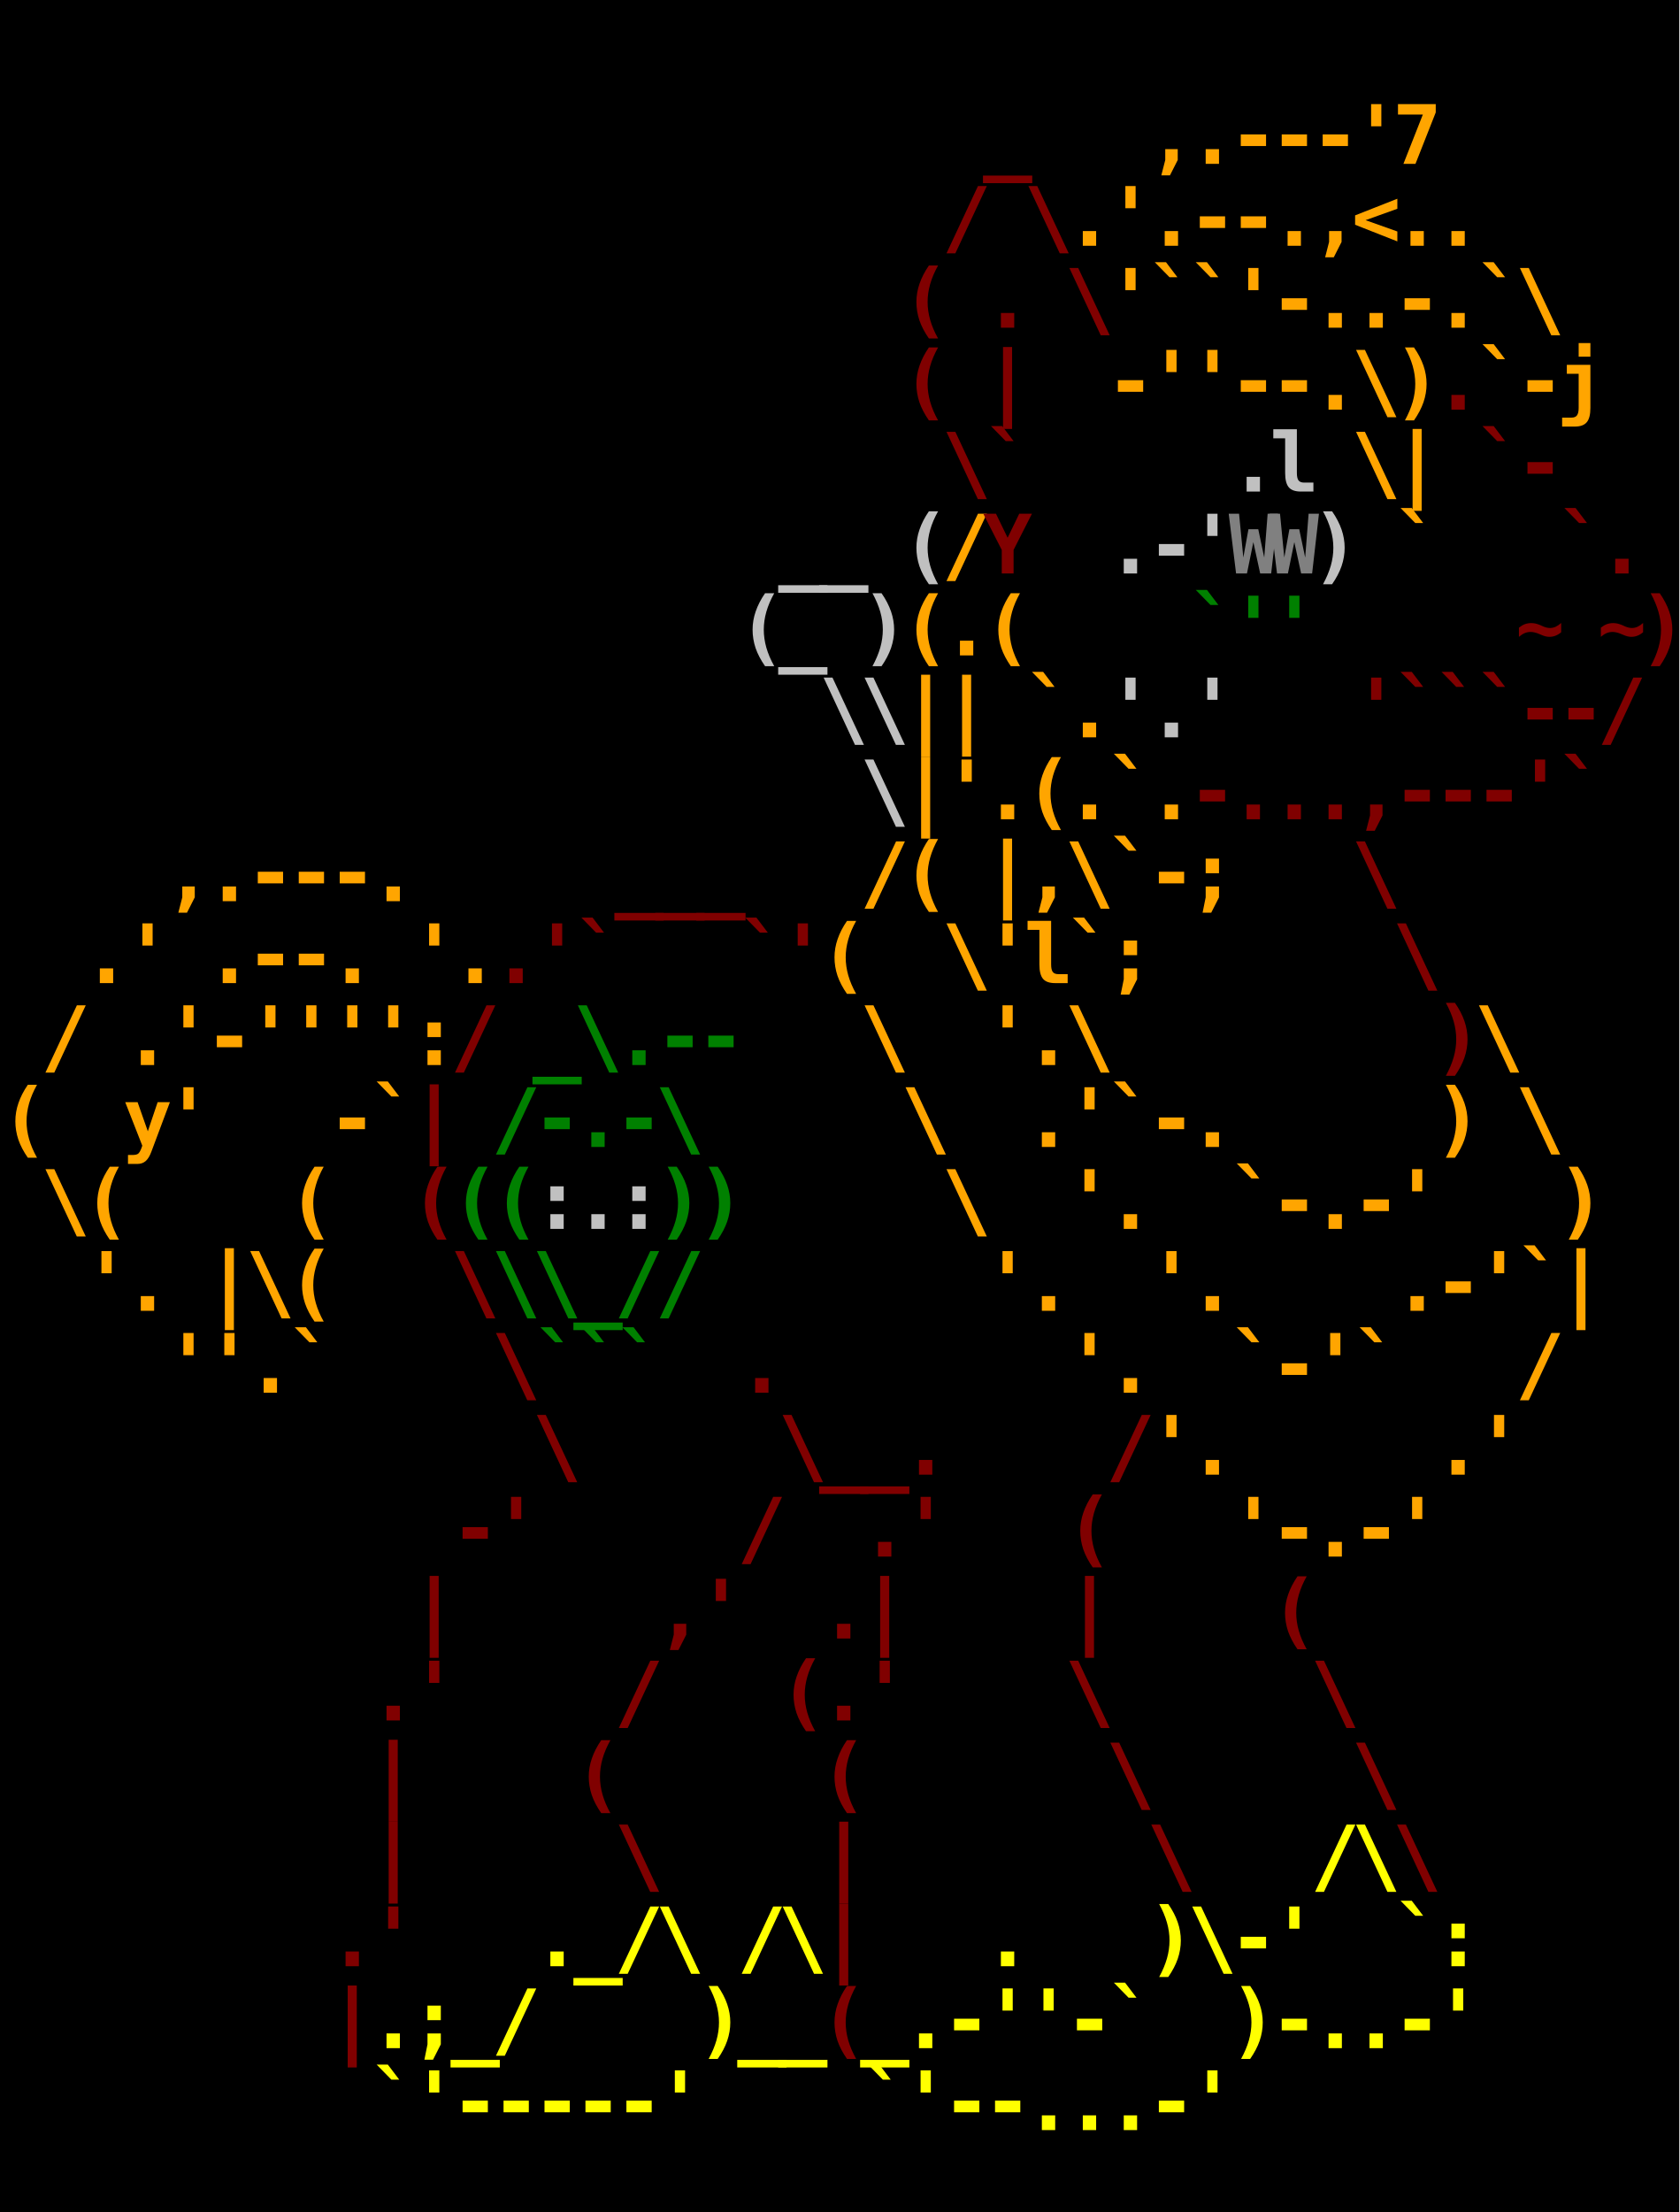
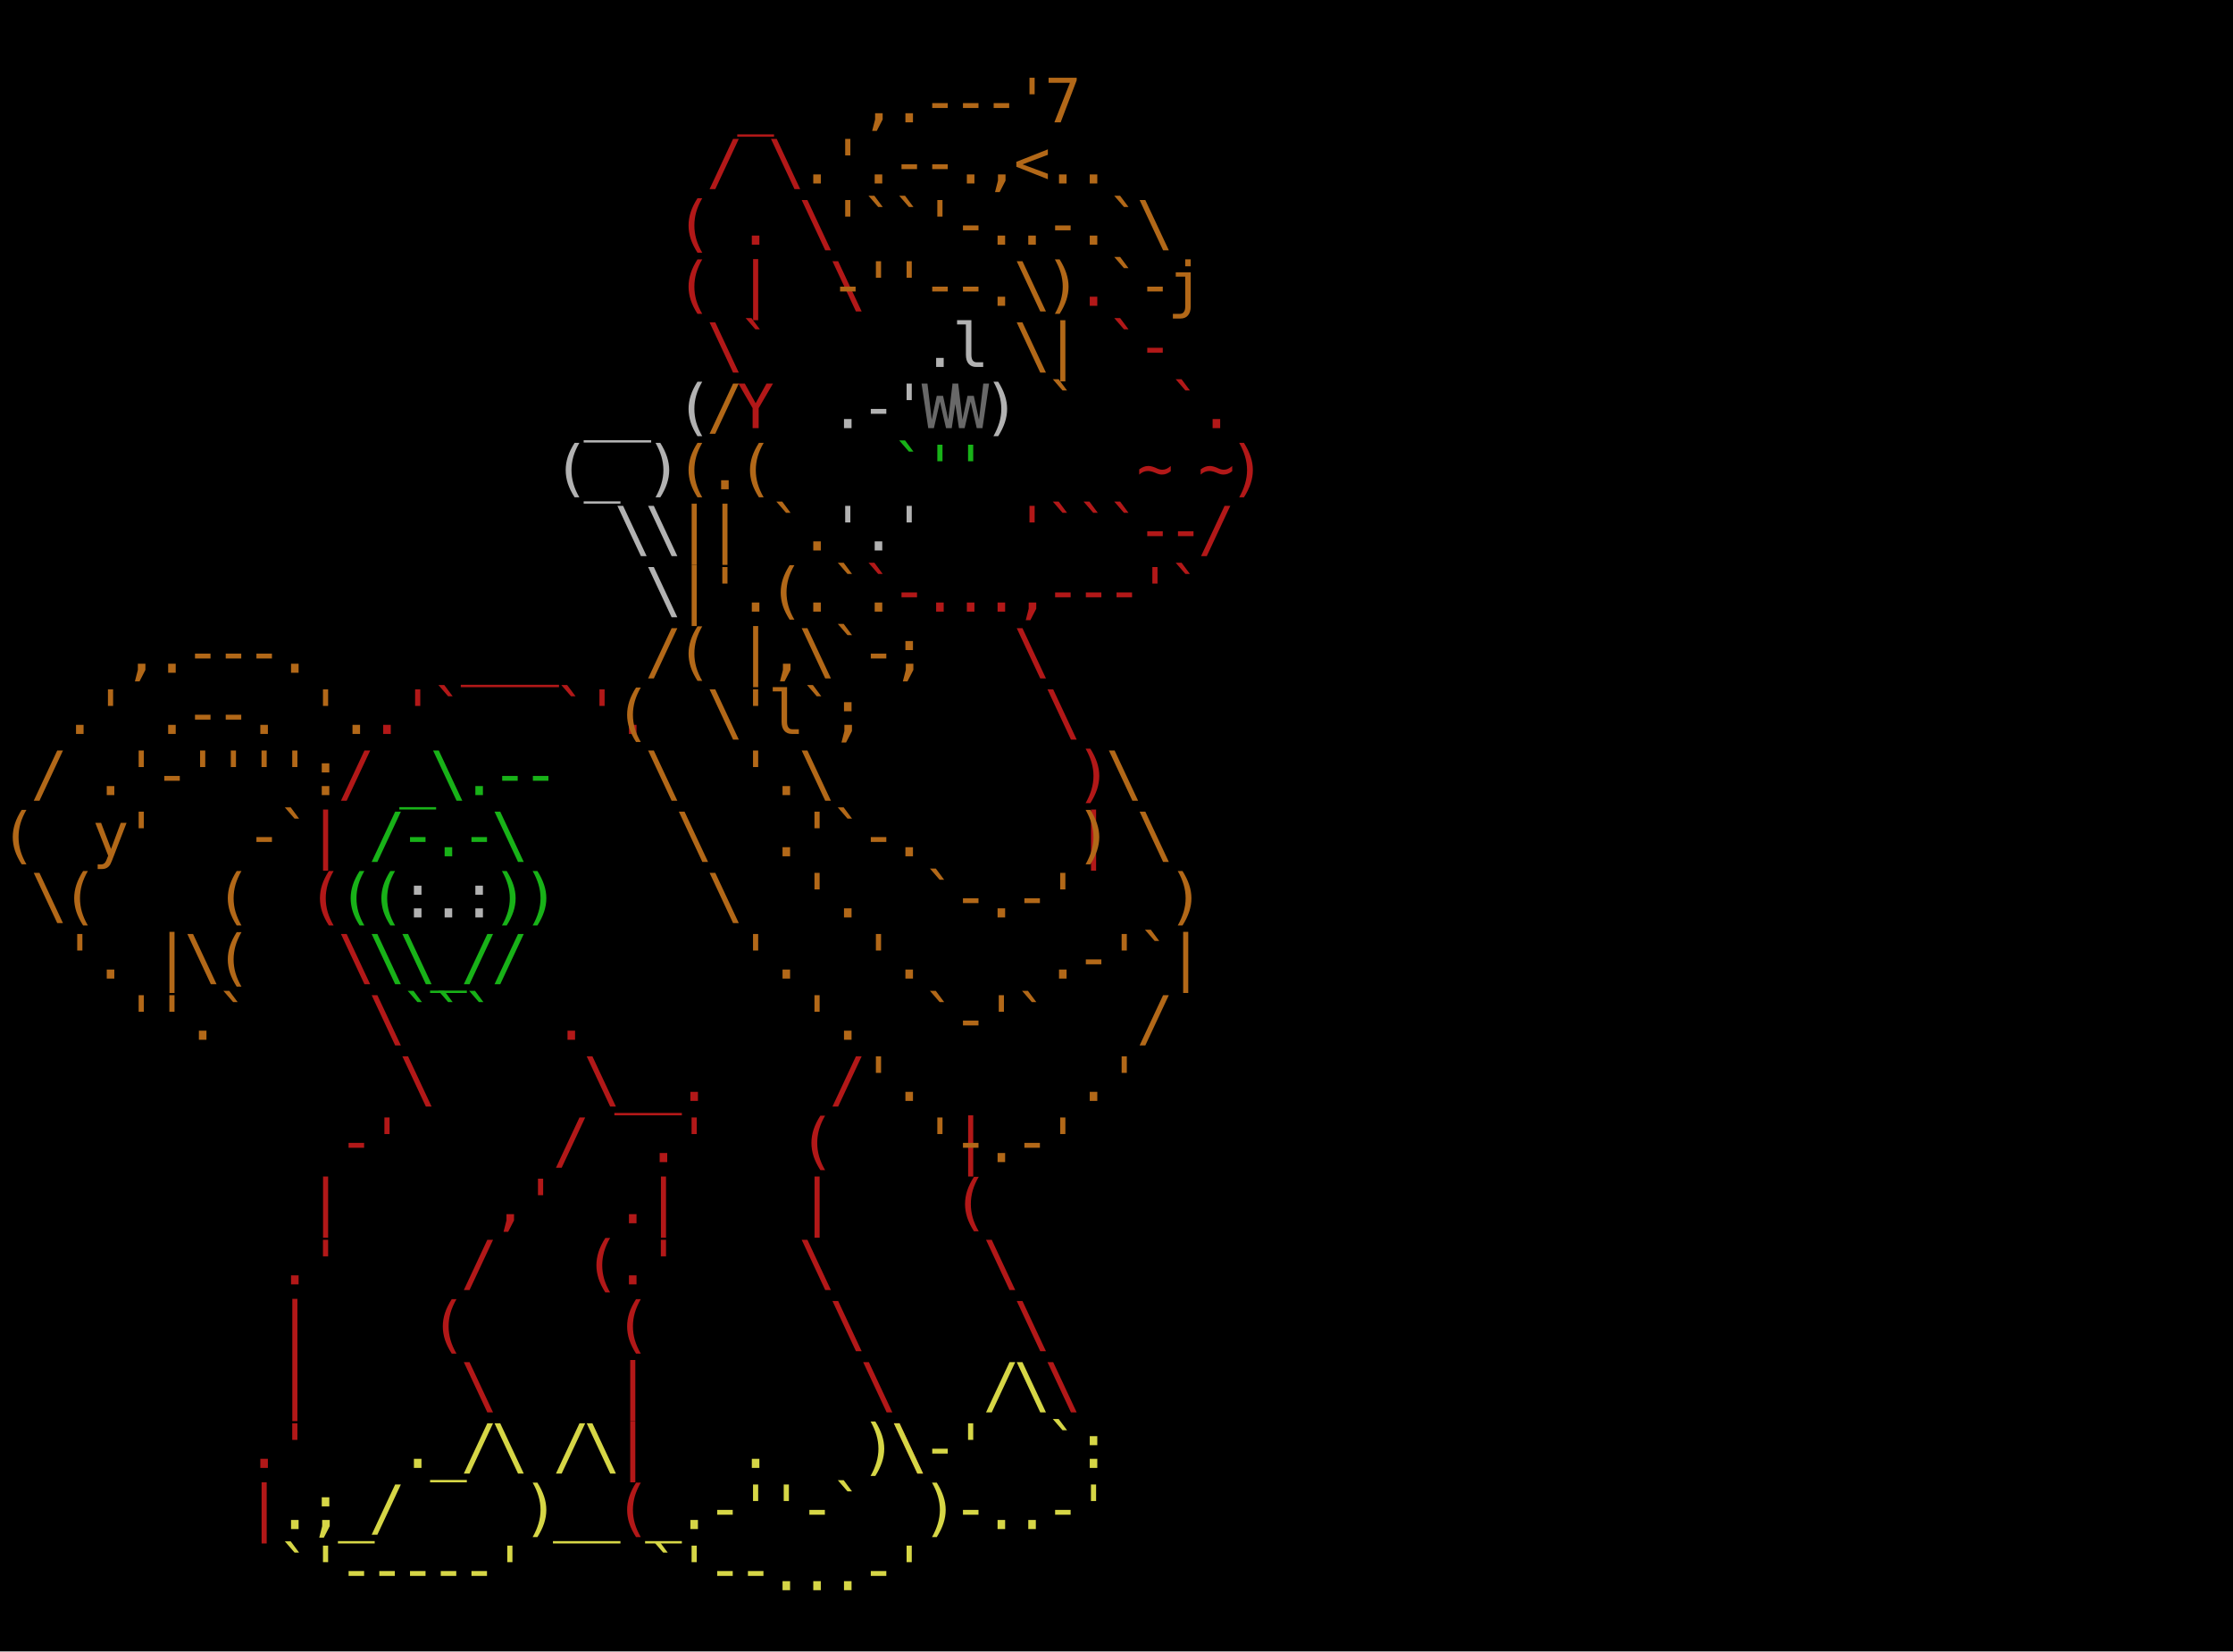
- <svg xmlns="http://www.w3.org/2000/svg" width="246" height="324">
-   <rect style="fill:black;stroke:none;" width="246" height="324" x="0" y="0" />
-   <text y="0" x="0" style="font-family:monospace;font-size:12px;font-weight:bold;">
-     <tspan x="144" y="24" style="fill:maroon;">_</tspan>
-     <tspan x="168" y="24" style="fill:orange;">,</tspan>
-     <tspan x="174" y="24" style="fill:orange;">.</tspan>
-     <tspan x="180" y="24" style="fill:orange;">-</tspan>
-     <tspan x="186" y="24" style="fill:orange;">-</tspan>
-     <tspan x="192" y="24" style="fill:orange;">-</tspan>
-     <tspan x="198" y="24" style="fill:orange;">'</tspan>
-     <tspan x="204" y="24" style="fill:orange;">7</tspan>
-     <tspan x="138" y="36" style="fill:maroon;">/</tspan>
-     <tspan x="150" y="36" style="fill:maroon;">\</tspan>
-     <tspan x="156" y="36" style="fill:orange;">.</tspan>
-     <tspan x="162" y="36" style="fill:orange;">'</tspan>
-     <tspan x="168" y="36" style="fill:orange;">.</tspan>
-     <tspan x="174" y="36" style="fill:orange;">-</tspan>
-     <tspan x="180" y="36" style="fill:orange;">-</tspan>
-     <tspan x="186" y="36" style="fill:orange;">.</tspan>
-     <tspan x="192" y="36" style="fill:orange;">,</tspan>
-     <tspan x="198" y="36" style="fill:orange;">&lt;</tspan>
-     <tspan x="204" y="36" style="fill:orange;">.</tspan>
-     <tspan x="210" y="36" style="fill:orange;">.</tspan>
-     <tspan x="132" y="48" style="fill:maroon;">(</tspan>
-     <tspan x="144" y="48" style="fill:maroon;">.</tspan>
-     <tspan x="156" y="48" style="fill:maroon;">\</tspan>
-     <tspan x="162" y="48" style="fill:orange;">'</tspan>
-     <tspan x="168" y="48" style="fill:orange;">`</tspan>
-     <tspan x="174" y="48" style="fill:orange;">`</tspan>
-     <tspan x="180" y="48" style="fill:orange;">'</tspan>
-     <tspan x="186" y="48" style="fill:orange;">-</tspan>
-     <tspan x="192" y="48" style="fill:orange;">.</tspan>
-     <tspan x="198" y="48" style="fill:orange;">.</tspan>
-     <tspan x="204" y="48" style="fill:orange;">-</tspan>
-     <tspan x="210" y="48" style="fill:orange;">.</tspan>
-     <tspan x="216" y="48" style="fill:orange;">`</tspan>
-     <tspan x="222" y="48" style="fill:orange;">\</tspan>
-     <tspan x="132" y="60" style="fill:maroon;">(</tspan>
-     <tspan x="144" y="60" style="fill:maroon;">|</tspan>
-     <tspan x="162" y="60" style="fill:orange;">-</tspan>
-     <tspan x="168" y="60" style="fill:orange;">'</tspan>
-     <tspan x="174" y="60" style="fill:orange;">'</tspan>
-     <tspan x="180" y="60" style="fill:orange;">-</tspan>
-     <tspan x="186" y="60" style="fill:orange;">-</tspan>
-     <tspan x="192" y="60" style="fill:orange;">.</tspan>
-     <tspan x="198" y="60" style="fill:orange;">\</tspan>
-     <tspan x="204" y="60" style="fill:orange;">)</tspan>
-     <tspan x="210" y="60" style="fill:maroon;">.</tspan>
-     <tspan x="216" y="60" style="fill:orange;">`</tspan>
-     <tspan x="222" y="60" style="fill:orange;">-</tspan>
-     <tspan x="228" y="60" style="fill:orange;">j</tspan>
-     <tspan x="138" y="72" style="fill:maroon;">\</tspan>
-     <tspan x="144" y="72" style="fill:maroon;">`</tspan>
-     <tspan x="180" y="72" style="fill:silver;">.</tspan>
-     <tspan x="186" y="72" style="fill:silver;">l</tspan>
-     <tspan x="198" y="72" style="fill:orange;">\</tspan>
-     <tspan x="204" y="72" style="fill:orange;">|</tspan>
-     <tspan x="216" y="72" style="fill:maroon;">`</tspan>
-     <tspan x="222" y="72" style="fill:maroon;">-</tspan>
-     <tspan x="114" y="84" style="fill:silver;">_</tspan>
-     <tspan x="120" y="84" style="fill:silver;">_</tspan>
-     <tspan x="132" y="84" style="fill:silver;">(</tspan>
-     <tspan x="138" y="84" style="fill:orange;">/</tspan>
-     <tspan x="144" y="84" style="fill:maroon;">Y</tspan>
-     <tspan x="162" y="84" style="fill:silver;">.</tspan>
-     <tspan x="168" y="84" style="fill:silver;">-</tspan>
-     <tspan x="174" y="84" style="fill:silver;">'</tspan>
-     <tspan x="180" y="84" style="fill:gray;">W</tspan>
-     <tspan x="186" y="84" style="fill:gray;">W</tspan>
-     <tspan x="192" y="84" style="fill:silver;">)</tspan>
-     <tspan x="204" y="84" style="fill:orange;">`</tspan>
-     <tspan x="228" y="84" style="fill:maroon;">`</tspan>
-     <tspan x="234" y="84" style="fill:maroon;">.</tspan>
-     <tspan x="108" y="96" style="fill:silver;">(</tspan>
-     <tspan x="114" y="96" style="fill:silver;">_</tspan>
-     <tspan x="126" y="96" style="fill:silver;">)</tspan>
-     <tspan x="132" y="96" style="fill:orange;">(</tspan>
-     <tspan x="138" y="96" style="fill:orange;">.</tspan>
-     <tspan x="144" y="96" style="fill:orange;">(</tspan>
-     <tspan x="174" y="96" style="fill:green;">`</tspan>
-     <tspan x="180" y="96" style="fill:green;">'</tspan>
-     <tspan x="186" y="96" style="fill:green;">'</tspan>
-     <tspan x="222" y="96" style="fill:maroon;">~</tspan>
-     <tspan x="234" y="96" style="fill:maroon;">~</tspan>
-     <tspan x="240" y="96" style="fill:maroon;">)</tspan>
-     <tspan x="120" y="108" style="fill:silver;">\</tspan>
-     <tspan x="126" y="108" style="fill:silver;">\</tspan>
-     <tspan x="132" y="108" style="fill:orange;">|</tspan>
-     <tspan x="138" y="108" style="fill:orange;">|</tspan>
-     <tspan x="150" y="108" style="fill:orange;">`</tspan>
-     <tspan x="156" y="108" style="fill:orange;">.</tspan>
-     <tspan x="162" y="108" style="fill:silver;">'</tspan>
-     <tspan x="168" y="108" style="fill:silver;">.</tspan>
-     <tspan x="174" y="108" style="fill:silver;">'</tspan>
-     <tspan x="198" y="108" style="fill:maroon;">'</tspan>
-     <tspan x="204" y="108" style="fill:maroon;">`</tspan>
-     <tspan x="210" y="108" style="fill:maroon;">`</tspan>
-     <tspan x="216" y="108" style="fill:maroon;">`</tspan>
-     <tspan x="222" y="108" style="fill:maroon;">-</tspan>
-     <tspan x="228" y="108" style="fill:maroon;">-</tspan>
-     <tspan x="234" y="108" style="fill:maroon;">/</tspan>
-     <tspan x="126" y="120" style="fill:silver;">\</tspan>
-     <tspan x="132" y="120" style="fill:orange;">|</tspan>
-     <tspan x="138" y="120" style="fill:orange;">'</tspan>
-     <tspan x="144" y="120" style="fill:orange;">.</tspan>
-     <tspan x="150" y="120" style="fill:orange;">(</tspan>
-     <tspan x="156" y="120" style="fill:orange;">.</tspan>
-     <tspan x="162" y="120" style="fill:orange;">`</tspan>
-     <tspan x="168" y="120" style="fill:orange;">.</tspan>
-     <tspan x="174" y="120" style="fill:maroon;">-</tspan>
-     <tspan x="180" y="120" style="fill:maroon;">.</tspan>
-     <tspan x="186" y="120" style="fill:maroon;">.</tspan>
-     <tspan x="192" y="120" style="fill:maroon;">.</tspan>
-     <tspan x="198" y="120" style="fill:maroon;">,</tspan>
-     <tspan x="204" y="120" style="fill:maroon;">-</tspan>
-     <tspan x="210" y="120" style="fill:maroon;">-</tspan>
-     <tspan x="216" y="120" style="fill:maroon;">-</tspan>
-     <tspan x="222" y="120" style="fill:maroon;">'</tspan>
-     <tspan x="228" y="120" style="fill:maroon;">`</tspan>
-     <tspan x="24" y="132" style="fill:orange;">,</tspan>
-     <tspan x="30" y="132" style="fill:orange;">.</tspan>
-     <tspan x="36" y="132" style="fill:orange;">-</tspan>
-     <tspan x="42" y="132" style="fill:orange;">-</tspan>
-     <tspan x="48" y="132" style="fill:orange;">-</tspan>
-     <tspan x="54" y="132" style="fill:orange;">.</tspan>
-     <tspan x="90" y="132" style="fill:maroon;">_</tspan>
-     <tspan x="96" y="132" style="fill:maroon;">_</tspan>
-     <tspan x="102" y="132" style="fill:maroon;">_</tspan>
-     <tspan x="126" y="132" style="fill:orange;">/</tspan>
-     <tspan x="132" y="132" style="fill:orange;">(</tspan>
-     <tspan x="144" y="132" style="fill:orange;">|</tspan>
-     <tspan x="150" y="132" style="fill:orange;">,</tspan>
-     <tspan x="156" y="132" style="fill:orange;">\</tspan>
-     <tspan x="162" y="132" style="fill:orange;">`</tspan>
-     <tspan x="168" y="132" style="fill:orange;">-</tspan>
-     <tspan x="174" y="132" style="fill:orange;">;</tspan>
-     <tspan x="198" y="132" style="fill:maroon;">\</tspan>
-     <tspan x="12" y="144" style="fill:orange;">.</tspan>
-     <tspan x="18" y="144" style="fill:orange;">'</tspan>
-     <tspan x="30" y="144" style="fill:orange;">.</tspan>
-     <tspan x="36" y="144" style="fill:orange;">-</tspan>
-     <tspan x="42" y="144" style="fill:orange;">-</tspan>
-     <tspan x="48" y="144" style="fill:orange;">.</tspan>
-     <tspan x="60" y="144" style="fill:orange;">'</tspan>
-     <tspan x="66" y="144" style="fill:orange;">.</tspan>
-     <tspan x="72" y="144" style="fill:maroon;">.</tspan>
-     <tspan x="78" y="144" style="fill:maroon;">'</tspan>
-     <tspan x="84" y="144" style="fill:maroon;">`</tspan>
-     <tspan x="108" y="144" style="fill:maroon;">`</tspan>
-     <tspan x="114" y="144" style="fill:maroon;">'</tspan>
-     <tspan x="120" y="144" style="fill:orange;">(</tspan>
-     <tspan x="138" y="144" style="fill:orange;">\</tspan>
-     <tspan x="144" y="144" style="fill:orange;">'</tspan>
-     <tspan x="150" y="144" style="fill:orange;">l</tspan>
-     <tspan x="156" y="144" style="fill:orange;">`</tspan>
-     <tspan x="162" y="144" style="fill:orange;">;</tspan>
-     <tspan x="204" y="144" style="fill:maroon;">\</tspan>
-     <tspan x="6" y="156" style="fill:orange;">/</tspan>
-     <tspan x="18" y="156" style="fill:orange;">.</tspan>
-     <tspan x="24" y="156" style="fill:orange;">'</tspan>
-     <tspan x="30" y="156" style="fill:orange;">-</tspan>
-     <tspan x="36" y="156" style="fill:orange;">'</tspan>
-     <tspan x="42" y="156" style="fill:orange;">'</tspan>
-     <tspan x="48" y="156" style="fill:orange;">'</tspan>
-     <tspan x="54" y="156" style="fill:orange;">'</tspan>
-     <tspan x="60" y="156" style="fill:orange;">:</tspan>
-     <tspan x="66" y="156" style="fill:maroon;">/</tspan>
-     <tspan x="78" y="156" style="fill:green;">_</tspan>
-     <tspan x="84" y="156" style="fill:green;">\</tspan>
-     <tspan x="90" y="156" style="fill:green;">.</tspan>
-     <tspan x="96" y="156" style="fill:green;">-</tspan>
-     <tspan x="102" y="156" style="fill:green;">-</tspan>
-     <tspan x="126" y="156" style="fill:orange;">\</tspan>
-     <tspan x="144" y="156" style="fill:orange;">'</tspan>
-     <tspan x="150" y="156" style="fill:orange;">.</tspan>
-     <tspan x="156" y="156" style="fill:orange;">\</tspan>
-     <tspan x="210" y="156" style="fill:maroon;">)</tspan>
-     <tspan x="216" y="156" style="fill:orange;">\</tspan>
-     <tspan x="0" y="168" style="fill:orange;">(</tspan>
-     <tspan x="18" y="168" style="fill:orange;">y</tspan>
-     <tspan x="24" y="168" style="fill:orange;">'</tspan>
-     <tspan x="48" y="168" style="fill:orange;">-</tspan>
-     <tspan x="54" y="168" style="fill:orange;">`</tspan>
-     <tspan x="60" y="168" style="fill:maroon;">|</tspan>
-     <tspan x="72" y="168" style="fill:green;">/</tspan>
-     <tspan x="78" y="168" style="fill:green;">-</tspan>
-     <tspan x="84" y="168" style="fill:green;">.</tspan>
-     <tspan x="90" y="168" style="fill:green;">-</tspan>
-     <tspan x="96" y="168" style="fill:green;">\</tspan>
-     <tspan x="132" y="168" style="fill:orange;">\</tspan>
-     <tspan x="150" y="168" style="fill:orange;">.</tspan>
-     <tspan x="156" y="168" style="fill:orange;">'</tspan>
-     <tspan x="162" y="168" style="fill:orange;">`</tspan>
-     <tspan x="168" y="168" style="fill:orange;">-</tspan>
-     <tspan x="174" y="168" style="fill:orange;">.</tspan>
-     <tspan x="210" y="168" style="fill:orange;">)</tspan>
-     <tspan x="222" y="168" style="fill:orange;">\</tspan>
-     <tspan x="6" y="180" style="fill:orange;">\</tspan>
-     <tspan x="12" y="180" style="fill:orange;">(</tspan>
-     <tspan x="42" y="180" style="fill:orange;">(</tspan>
-     <tspan x="60" y="180" style="fill:maroon;">(</tspan>
-     <tspan x="66" y="180" style="fill:green;">(</tspan>
-     <tspan x="72" y="180" style="fill:green;">(</tspan>
-     <tspan x="78" y="180" style="fill:silver;">:</tspan>
-     <tspan x="84" y="180" style="fill:silver;">.</tspan>
-     <tspan x="90" y="180" style="fill:silver;">:</tspan>
-     <tspan x="96" y="180" style="fill:green;">)</tspan>
-     <tspan x="102" y="180" style="fill:green;">)</tspan>
-     <tspan x="138" y="180" style="fill:orange;">\</tspan>
-     <tspan x="156" y="180" style="fill:orange;">'</tspan>
-     <tspan x="162" y="180" style="fill:orange;">.</tspan>
-     <tspan x="180" y="180" style="fill:orange;">`</tspan>
-     <tspan x="186" y="180" style="fill:orange;">-</tspan>
-     <tspan x="192" y="180" style="fill:orange;">.</tspan>
-     <tspan x="198" y="180" style="fill:orange;">-</tspan>
-     <tspan x="204" y="180" style="fill:orange;">'</tspan>
-     <tspan x="228" y="180" style="fill:orange;">)</tspan>
-     <tspan x="12" y="192" style="fill:orange;">'</tspan>
-     <tspan x="18" y="192" style="fill:orange;">.</tspan>
-     <tspan x="30" y="192" style="fill:orange;">|</tspan>
-     <tspan x="36" y="192" style="fill:orange;">\</tspan>
-     <tspan x="42" y="192" style="fill:orange;">(</tspan>
-     <tspan x="66" y="192" style="fill:maroon;">\</tspan>
-     <tspan x="72" y="192" style="fill:green;">\</tspan>
-     <tspan x="78" y="192" style="fill:green;">\</tspan>
-     <tspan x="84" y="192" style="fill:green;">_</tspan>
-     <tspan x="90" y="192" style="fill:green;">/</tspan>
-     <tspan x="96" y="192" style="fill:green;">/</tspan>
-     <tspan x="144" y="192" style="fill:orange;">'</tspan>
-     <tspan x="150" y="192" style="fill:orange;">.</tspan>
-     <tspan x="168" y="192" style="fill:orange;">'</tspan>
-     <tspan x="174" y="192" style="fill:orange;">.</tspan>
-     <tspan x="204" y="192" style="fill:orange;">.</tspan>
-     <tspan x="210" y="192" style="fill:orange;">-</tspan>
-     <tspan x="216" y="192" style="fill:orange;">'</tspan>
-     <tspan x="222" y="192" style="fill:orange;">`</tspan>
-     <tspan x="228" y="192" style="fill:orange;">|</tspan>
-     <tspan x="24" y="204" style="fill:orange;">'</tspan>
-     <tspan x="30" y="204" style="fill:orange;">'</tspan>
-     <tspan x="36" y="204" style="fill:orange;">.</tspan>
-     <tspan x="42" y="204" style="fill:orange;">`</tspan>
-     <tspan x="72" y="204" style="fill:maroon;">\</tspan>
-     <tspan x="78" y="204" style="fill:green;">`</tspan>
-     <tspan x="84" y="204" style="fill:green;">`</tspan>
-     <tspan x="90" y="204" style="fill:green;">`</tspan>
-     <tspan x="108" y="204" style="fill:maroon;">.</tspan>
-     <tspan x="156" y="204" style="fill:orange;">'</tspan>
-     <tspan x="162" y="204" style="fill:orange;">.</tspan>
-     <tspan x="180" y="204" style="fill:orange;">`</tspan>
-     <tspan x="186" y="204" style="fill:orange;">-</tspan>
-     <tspan x="192" y="204" style="fill:orange;">'</tspan>
-     <tspan x="198" y="204" style="fill:orange;">`</tspan>
-     <tspan x="222" y="204" style="fill:orange;">/</tspan>
-     <tspan x="78" y="216" style="fill:maroon;">\</tspan>
-     <tspan x="114" y="216" style="fill:maroon;">\</tspan>
-     <tspan x="120" y="216" style="fill:maroon;">_</tspan>
-     <tspan x="126" y="216" style="fill:maroon;">_</tspan>
-     <tspan x="132" y="216" style="fill:maroon;">.</tspan>
-     <tspan x="162" y="216" style="fill:maroon;">/</tspan>
-     <tspan x="168" y="216" style="fill:orange;">'</tspan>
-     <tspan x="174" y="216" style="fill:orange;">.</tspan>
-     <tspan x="210" y="216" style="fill:orange;">.</tspan>
-     <tspan x="216" y="216" style="fill:orange;">'</tspan>
-     <tspan x="66" y="228" style="fill:maroon;">-</tspan>
-     <tspan x="72" y="228" style="fill:maroon;">'</tspan>
-     <tspan x="108" y="228" style="fill:maroon;">/</tspan>
-     <tspan x="126" y="228" style="fill:maroon;">.</tspan>
-     <tspan x="132" y="228" style="fill:maroon;">'</tspan>
-     <tspan x="156" y="228" style="fill:maroon;">(</tspan>
-     <tspan x="180" y="228" style="fill:orange;">'</tspan>
-     <tspan x="186" y="228" style="fill:orange;">-</tspan>
-     <tspan x="192" y="228" style="fill:orange;">.</tspan>
-     <tspan x="198" y="228" style="fill:orange;">-</tspan>
-     <tspan x="204" y="228" style="fill:orange;">'</tspan>
-     <tspan x="60" y="240" style="fill:maroon;">|</tspan>
-     <tspan x="96" y="240" style="fill:maroon;">,</tspan>
-     <tspan x="102" y="240" style="fill:maroon;">'</tspan>
-     <tspan x="120" y="240" style="fill:maroon;">.</tspan>
-     <tspan x="126" y="240" style="fill:maroon;">|</tspan>
-     <tspan x="156" y="240" style="fill:maroon;">|</tspan>
-     <tspan x="186" y="240" style="fill:maroon;">(</tspan>
-     <tspan x="54" y="252" style="fill:maroon;">.</tspan>
-     <tspan x="60" y="252" style="fill:maroon;">'</tspan>
-     <tspan x="90" y="252" style="fill:maroon;">/</tspan>
-     <tspan x="114" y="252" style="fill:maroon;">(</tspan>
-     <tspan x="120" y="252" style="fill:maroon;">.</tspan>
-     <tspan x="126" y="252" style="fill:maroon;">'</tspan>
-     <tspan x="156" y="252" style="fill:maroon;">\</tspan>
-     <tspan x="192" y="252" style="fill:maroon;">\</tspan>
-     <tspan x="54" y="264" style="fill:maroon;">|</tspan>
-     <tspan x="84" y="264" style="fill:maroon;">(</tspan>
-     <tspan x="120" y="264" style="fill:maroon;">(</tspan>
-     <tspan x="162" y="264" style="fill:maroon;">\</tspan>
-     <tspan x="198" y="264" style="fill:maroon;">\</tspan>
-     <tspan x="54" y="276" style="fill:maroon;">|</tspan>
-     <tspan x="90" y="276" style="fill:maroon;">\</tspan>
-     <tspan x="120" y="276" style="fill:maroon;">|</tspan>
-     <tspan x="168" y="276" style="fill:maroon;">\</tspan>
-     <tspan x="192" y="276" style="fill:yellow;">/</tspan>
-     <tspan x="198" y="276" style="fill:yellow;">\</tspan>
-     <tspan x="204" y="276" style="fill:maroon;">\</tspan>
-     <tspan x="48" y="288" style="fill:maroon;">.</tspan>
-     <tspan x="54" y="288" style="fill:maroon;">'</tspan>
-     <tspan x="78" y="288" style="fill:yellow;">.</tspan>
-     <tspan x="84" y="288" style="fill:yellow;">_</tspan>
-     <tspan x="90" y="288" style="fill:yellow;">/</tspan>
-     <tspan x="96" y="288" style="fill:yellow;">\</tspan>
-     <tspan x="108" y="288" style="fill:yellow;">/</tspan>
-     <tspan x="114" y="288" style="fill:yellow;">\</tspan>
-     <tspan x="120" y="288" style="fill:maroon;">|</tspan>
-     <tspan x="144" y="288" style="fill:yellow;">.</tspan>
-     <tspan x="168" y="288" style="fill:yellow;">)</tspan>
-     <tspan x="174" y="288" style="fill:yellow;">\</tspan>
-     <tspan x="180" y="288" style="fill:yellow;">-</tspan>
-     <tspan x="186" y="288" style="fill:yellow;">'</tspan>
-     <tspan x="204" y="288" style="fill:yellow;">`</tspan>
-     <tspan x="210" y="288" style="fill:yellow;">:</tspan>
-     <tspan x="48" y="300" style="fill:maroon;">|</tspan>
-     <tspan x="54" y="300" style="fill:yellow;">.</tspan>
-     <tspan x="60" y="300" style="fill:yellow;">;</tspan>
-     <tspan x="66" y="300" style="fill:yellow;">_</tspan>
-     <tspan x="72" y="300" style="fill:yellow;">/</tspan>
-     <tspan x="102" y="300" style="fill:yellow;">)</tspan>
-     <tspan x="108" y="300" style="fill:yellow;">_</tspan>
-     <tspan x="114" y="300" style="fill:yellow;">_</tspan>
-     <tspan x="120" y="300" style="fill:maroon;">(</tspan>
-     <tspan x="126" y="300" style="fill:yellow;">_</tspan>
-     <tspan x="132" y="300" style="fill:yellow;">.</tspan>
-     <tspan x="138" y="300" style="fill:yellow;">-</tspan>
-     <tspan x="144" y="300" style="fill:yellow;">'</tspan>
-     <tspan x="150" y="300" style="fill:yellow;">'</tspan>
-     <tspan x="156" y="300" style="fill:yellow;">-</tspan>
-     <tspan x="162" y="300" style="fill:yellow;">`</tspan>
-     <tspan x="180" y="300" style="fill:yellow;">)</tspan>
-     <tspan x="186" y="300" style="fill:yellow;">-</tspan>
-     <tspan x="192" y="300" style="fill:yellow;">.</tspan>
-     <tspan x="198" y="300" style="fill:yellow;">.</tspan>
-     <tspan x="204" y="300" style="fill:yellow;">-</tspan>
-     <tspan x="210" y="300" style="fill:yellow;">'</tspan>
-     <tspan x="54" y="312" style="fill:yellow;">`</tspan>
-     <tspan x="60" y="312" style="fill:yellow;">'</tspan>
-     <tspan x="66" y="312" style="fill:yellow;">-</tspan>
-     <tspan x="72" y="312" style="fill:yellow;">-</tspan>
-     <tspan x="78" y="312" style="fill:yellow;">-</tspan>
-     <tspan x="84" y="312" style="fill:yellow;">-</tspan>
-     <tspan x="90" y="312" style="fill:yellow;">-</tspan>
-     <tspan x="96" y="312" style="fill:yellow;">'</tspan>
-     <tspan x="126" y="312" style="fill:yellow;">`</tspan>
-     <tspan x="132" y="312" style="fill:yellow;">'</tspan>
-     <tspan x="138" y="312" style="fill:yellow;">-</tspan>
-     <tspan x="144" y="312" style="fill:yellow;">-</tspan>
-     <tspan x="150" y="312" style="fill:yellow;">.</tspan>
-     <tspan x="156" y="312" style="fill:yellow;">.</tspan>
-     <tspan x="162" y="312" style="fill:yellow;">.</tspan>
-     <tspan x="168" y="312" style="fill:yellow;">-</tspan>
-     <tspan x="174" y="312" style="fill:yellow;">'</tspan>
+ <svg xmlns="http://www.w3.org/2000/svg" width="438.0" height="324">
+   <rect style="fill:#000000;stroke:none;" width="438.0" height="324" x="0" y="0" />
+   <text y="0" x="0" style="font-family:monospace;font-size:12px;font-weight:#b2b2b2;fill:white;fill:#686868;letter-spacing:-1.2px" xml:space="preserve">
+     <tspan x="0" y="12"> </tspan>
+     <tspan x="0" y="36"> </tspan>
+     <tspan x="0" y="48"> </tspan>
+     <tspan x="0" y="60"> </tspan>
+     <tspan x="0" y="72"> </tspan>
+     <tspan x="0" y="84">                              WW</tspan>
+   </text>
+   <text y="0" x="0" style="font-family:monospace;font-size:12px;font-weight:#b2b2b2;fill:white;fill:#b21818;letter-spacing:-1.2px" xml:space="preserve">
+     <tspan x="0" y="12">                                                                         </tspan>
+     <tspan x="0" y="24">                        _                                                </tspan>
+     <tspan x="0" y="36">                       / \                                               </tspan>
+     <tspan x="0" y="48">                      ( . \                                              </tspan>
+     <tspan x="0" y="60">                      ( |  \       .                                     </tspan>
+     <tspan x="0" y="72">                       \`           `-                                   </tspan>
+     <tspan x="0" y="84">                        Y             `.                                 </tspan>
+     <tspan x="0" y="96">                                     ~ ~)                                </tspan>
+     <tspan x="0" y="108">                                 '```--/                                 </tspan>
+     <tspan x="0" y="120">                            `-...,---'`                                  </tspan>
+     <tspan x="0" y="132">               ___               \                                       </tspan>
+     <tspan x="0" y="144">            .'`   `'.             \                                      </tspan>
+     <tspan x="0" y="156">           /                       )                                     </tspan>
+     <tspan x="0" y="168">          |                        |                                     </tspan>
+     <tspan x="0" y="180">          (                                                              </tspan>
+     <tspan x="0" y="192">           \                                                             </tspan>
+     <tspan x="0" y="204">            \     .                                                      </tspan>
+     <tspan x="0" y="216">             \     \__.    /                                             </tspan>
+     <tspan x="0" y="228">           -'     /  .'   (    |                                         </tspan>
+     <tspan x="0" y="240">          |     ,'  .|    |    (                                         </tspan>
+     <tspan x="0" y="252">         .'    /   (.'    \     \                                        </tspan>
+     <tspan x="0" y="264">         |    (     (      \     \                                       </tspan>
+     <tspan x="0" y="276">         |     \    |       \     \                                      </tspan>
+     <tspan x="0" y="288">        .'          |        \                                           </tspan>
+     <tspan x="0" y="300">        |           (                                                    </tspan>
+     <tspan x="0" y="312">                                                                         </tspan>
+     <tspan x="0" y="324">        </tspan>
+   </text>
+   <text y="0" x="0" style="font-family:monospace;font-size:12px;font-weight:#b2b2b2;fill:white;fill:#b2b2b2;letter-spacing:-1.2px" xml:space="preserve">
+     <tspan x="0" y="12"> </tspan>
+     <tspan x="0" y="24">                                       </tspan>
+     <tspan x="0" y="36">                                       </tspan>
+     <tspan x="0" y="48">                                       </tspan>
+     <tspan x="0" y="60">                                       </tspan>
+     <tspan x="0" y="72">                              .l       </tspan>
+     <tspan x="0" y="84">                   __ (    .-'  )      </tspan>
+     <tspan x="0" y="96">                  (_ )                 </tspan>
+     <tspan x="0" y="108">                    \\     '.'         </tspan>
+     <tspan x="0" y="120">                     \                 </tspan>
+     <tspan x="0" y="132">                                       </tspan>
+     <tspan x="0" y="144">                                       </tspan>
+     <tspan x="0" y="156">                                       </tspan>
+     <tspan x="0" y="168">                                       </tspan>
+     <tspan x="0" y="180">             :.:                       </tspan>
+   </text>
+   <text y="0" x="0" style="font-family:monospace;font-size:12px;font-weight:#b2b2b2;fill:white;fill:#b26818;letter-spacing:-1.2px" xml:space="preserve">
+     <tspan x="0" y="12">                                         </tspan>
+     <tspan x="0" y="24">                            ,.---'7        </tspan>
+     <tspan x="0" y="36">                          .'.--.,&lt;..          </tspan>
+     <tspan x="0" y="48">                           '``'-..-.`\   </tspan>
+     <tspan x="0" y="60">                           -''--.\) `-j  </tspan>
+     <tspan x="0" y="72">                                 \|      </tspan>
+     <tspan x="0" y="84">                       /          `      </tspan>
+     <tspan x="0" y="96">                      (.(                </tspan>
+     <tspan x="0" y="108">                      || `.              </tspan>
+     <tspan x="0" y="120">                      |'.(.`.            </tspan>
+     <tspan x="0" y="132">    ,.---.           /( |,\`-;           </tspan>
+     <tspan x="0" y="144">  .' .--. '.        (  \'l`;             </tspan>
+     <tspan x="0" y="156"> / .'-'''':          \  '.\         \    </tspan>
+     <tspan x="0" y="168">(  y'   -`            \  .'`-.     ) \   </tspan>
+     <tspan x="0" y="180"> \(    (               \  '.  `-.-'   ) </tspan>
+     <tspan x="0" y="192">  '. |\(                '.  '.    .-'`| </tspan>
+     <tspan x="0" y="204">    ''.`                  '.  `-'`   /  </tspan>
+     <tspan x="0" y="216">                            '.     .'    </tspan>
+     <tspan x="0" y="228">                              '-.-'      </tspan>
+   </text>
+   <text y="0" x="0" style="font-family:monospace;font-size:12px;font-weight:#b2b2b2;fill:white;fill:#18b218;letter-spacing:-1.2px" xml:space="preserve">
+     <tspan x="0" y="12">                                       </tspan>
+     <tspan x="0" y="24">                                       </tspan>
+     <tspan x="0" y="36">                                       </tspan>
+     <tspan x="0" y="48">                                       </tspan>
+     <tspan x="0" y="60">                                       </tspan>
+     <tspan x="0" y="72">                                       </tspan>
+     <tspan x="0" y="84">                                       </tspan>
+     <tspan x="0" y="96">                             `''       </tspan>
+     <tspan x="0" y="108">                                       </tspan>
+     <tspan x="0" y="120">                                       </tspan>
+     <tspan x="0" y="132">                                       </tspan>
+     <tspan x="0" y="144">                                       </tspan>
+     <tspan x="0" y="156">             _\.--                    </tspan>
+     <tspan x="0" y="168">            /-.-\                     </tspan>
+     <tspan x="0" y="180">           ((   ))                     </tspan>
+     <tspan x="0" y="192">            \\_//                      </tspan>
+     <tspan x="0" y="204">             ```                       </tspan>
+     <tspan x="0" y="216">                                       </tspan>
+     <tspan x="0" y="228">                                       </tspan>
+     <tspan x="0" y="240">                                       </tspan>
+     <tspan x="0" y="252">                                       </tspan>
+     <tspan x="0" y="264">                                       </tspan>
+   </text>
+   <text y="0" x="0" style="font-family:monospace;font-size:12px;font-weight:#b2b2b2;fill:white;fill:#d6d646;letter-spacing:-1.2px" xml:space="preserve">
+     <tspan x="0" y="12">                                             </tspan>
+     <tspan x="0" y="24">                                             </tspan>
+     <tspan x="0" y="36">                                             </tspan>
+     <tspan x="0" y="48">                                             </tspan>
+     <tspan x="0" y="60">                                             </tspan>
+     <tspan x="0" y="72">                                             </tspan>
+     <tspan x="0" y="84">                                             </tspan>
+     <tspan x="0" y="96">                                             </tspan>
+     <tspan x="0" y="108">                                             </tspan>
+     <tspan x="0" y="120">                                             </tspan>
+     <tspan x="0" y="132">                                             </tspan>
+     <tspan x="0" y="144">                                             </tspan>
+     <tspan x="0" y="156">                                             </tspan>
+     <tspan x="0" y="168">                                             </tspan>
+     <tspan x="0" y="180">                                             </tspan>
+     <tspan x="0" y="192">                                             </tspan>
+     <tspan x="0" y="204">                                             </tspan>
+     <tspan x="0" y="216">                                             </tspan>
+     <tspan x="0" y="228">                                             </tspan>
+     <tspan x="0" y="240">                                             </tspan>
+     <tspan x="0" y="252">                                             </tspan>
+     <tspan x="0" y="264">                                             </tspan>
+     <tspan x="0" y="276">                                /\           </tspan>
+     <tspan x="0" y="288">             ._/\ /\    .   )\-'  `:         </tspan>
+     <tspan x="0" y="300">         .;_/    )__ _.-''-`  )-..-'         </tspan>
+     <tspan x="0" y="312">         `'-----'    `'--...-'               </tspan>
  </text>
</svg>
